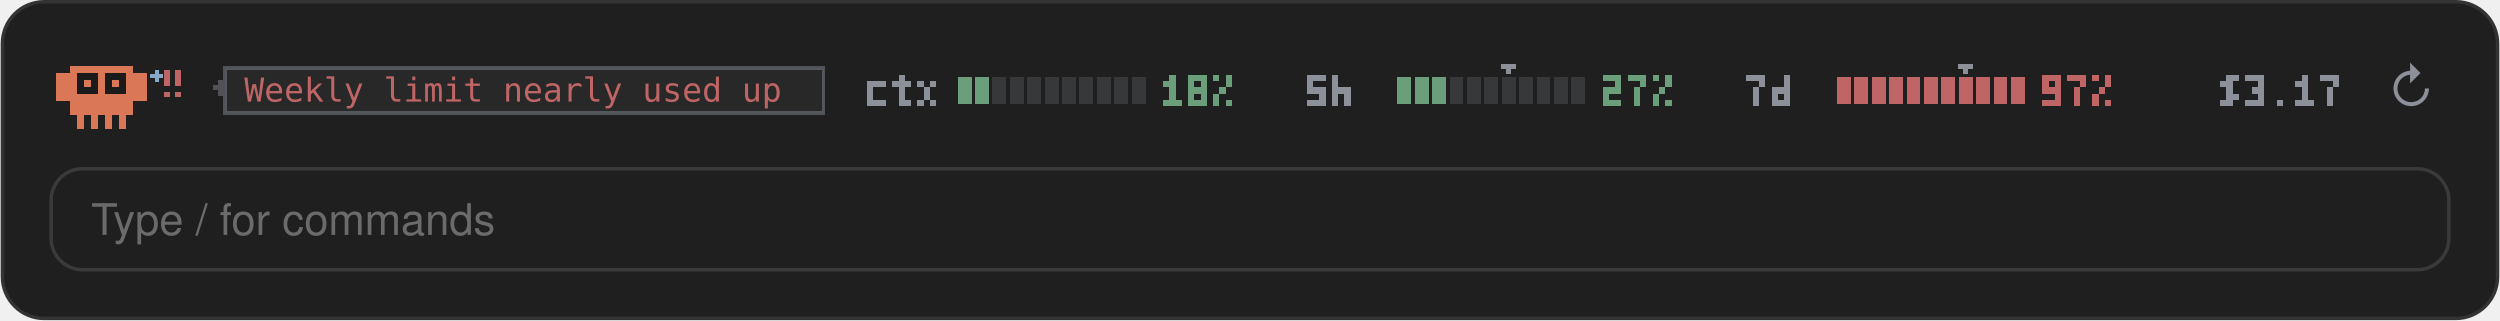
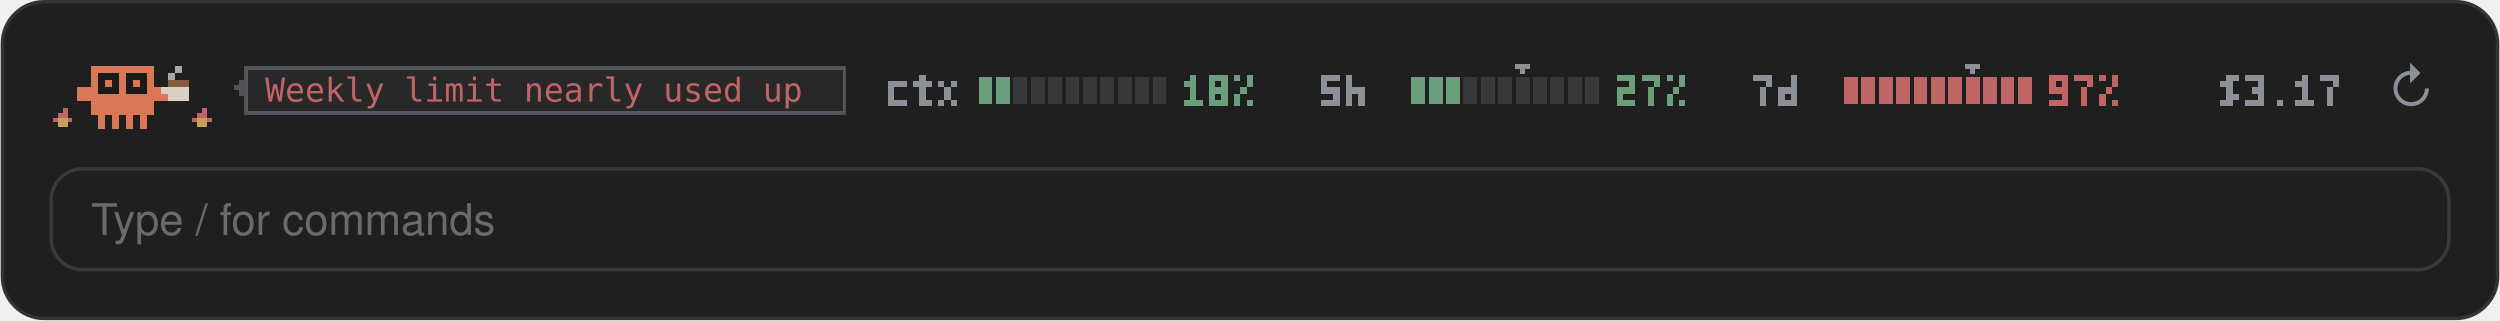
<svg xmlns="http://www.w3.org/2000/svg" width="898" height="115" viewBox="0 0 718 92">
  <rect x="0.5" y="0.5" width="717" height="91" rx="12" fill="#1f1f1f" stroke="#333" />
  <svg x="14" y="14" width="660" height="24" viewBox="0 0 660 24" shape-rendering="crispEdges">
-     <g transform="translate(2 5)">
+     <g transform="translate(8 5)">
+       <path d="M6 14h2v2h-2zM10 14h2v2h-2zM14 14h2v2h-2zM18 14h2v2h-2zM6 16h2v2h-2zM10 16h2v2h-2zM14 16h2v2h-2zM18 16h2v2h-2z" fill="#D97757" />
+       <path d="M4 0h2v2h-2zM6 0h2v2h-2zM8 0h2v2h-2zM10 0h2v2h-2zM12 0h2v2h-2zM14 0h2v2h-2zM16 0h2v2h-2zM18 0h2v2h-2zM20 0h2v2h-2zM4 2h2v2h-2zM6 2h2v2h-2zM8 2h2v2h-2zM10 2h2v2h-2zM12 2h2v2h-2zM14 2h2v2h-2zM16 2h2v2h-2zM18 2h2v2h-2zM20 2h2v2h-2zM4 4h2v2h-2zM6 4h2v2h-2zM8 4h2v2h-2zM10 4h2v2h-2zM12 4h2v2h-2zM14 4h2v2h-2zM16 4h2v2h-2zM18 4h2v2h-2zM20 4h2v2h-2zM4 6h2v2h-2zM6 6h2v2h-2zM8 6h2v2h-2zM10 6h2v2h-2zM12 6h2v2h-2zM14 6h2v2h-2zM16 6h2v2h-2zM18 6h2v2h-2zM20 6h2v2h-2zM4 8h2v2h-2zM6 8h2v2h-2zM8 8h2v2h-2zM10 8h2v2h-2zM12 8h2v2h-2zM14 8h2v2h-2zM16 8h2v2h-2zM18 8h2v2h-2zM20 8h2v2h-2zM4 10h2v2h-2zM6 10h2v2h-2zM8 10h2v2h-2zM10 10h2v2h-2zM12 10h2v2h-2zM14 10h2v2h-2zM16 10h2v2h-2zM18 10h2v2h-2zM20 10h2v2h-2zM4 12h2v2h-2zM6 12h2v2h-2zM8 12h2v2h-2zM10 12h2v2h-2zM12 12h2v2h-2zM14 12h2v2h-2zM16 12h2v2h-2zM18 12h2v2h-2zM20 12h2v2h-2z" fill="#D97757" />
+       <path d="M6 2h2v2h-2zM8 2h2v2h-2zM10 2h2v2h-2zM14 2h2v2h-2zM16 2h2v2h-2zM18 2h2v2h-2zM6 4h2v2h-2zM10 4h2v2h-2zM14 4h2v2h-2zM18 4h2v2h-2zM6 6h2v2h-2zM8 6h2v2h-2zM10 6h2v2h-2zM14 6h2v2h-2zM16 6h2v2h-2zM18 6h2v2h-2z" fill="#1b1b1b" />
+       <path d="M0 6h2v2h-2zM2 6h2v2h-2zM22 6h2v2h-2zM24 6h2v2h-2zM0 8h2v2h-2zM2 8h2v2h-2zM22 8h2v2h-2zM24 8h2v2h-2z" fill="#D97757" />
+       <path d="M26 4h2v2h-2zM28 4h2v2h-2zM30 4h2v2h-2z" fill="#8a5a3c" />
+       <path d="M24 6h2v2h-2zM26 6h2v2h-2zM28 6h2v2h-2zM30 6h2v2h-2zM26 8h2v2h-2zM28 8h2v2h-2zM30 8h2v2h-2z" fill="#d8d0c4" />
      <g>
-         <animateTransform attributeName="transform" type="translate" values="0 0;-1 0;1 0;0 0" keyTimes="0;0.7;0.8;0.9" dur="1.2s" calcMode="discrete" repeatCount="indefinite" />
-         <path d="M4 0h2v2h-2zM6 0h2v2h-2zM8 0h2v2h-2zM10 0h2v2h-2zM12 0h2v2h-2zM14 0h2v2h-2zM16 0h2v2h-2zM18 0h2v2h-2zM20 0h2v2h-2zM4 2h2v2h-2zM6 2h2v2h-2zM8 2h2v2h-2zM10 2h2v2h-2zM12 2h2v2h-2zM14 2h2v2h-2zM16 2h2v2h-2zM18 2h2v2h-2zM20 2h2v2h-2zM4 4h2v2h-2zM6 4h2v2h-2zM8 4h2v2h-2zM10 4h2v2h-2zM12 4h2v2h-2zM14 4h2v2h-2zM16 4h2v2h-2zM18 4h2v2h-2zM20 4h2v2h-2zM4 6h2v2h-2zM6 6h2v2h-2zM8 6h2v2h-2zM10 6h2v2h-2zM12 6h2v2h-2zM14 6h2v2h-2zM16 6h2v2h-2zM18 6h2v2h-2zM20 6h2v2h-2zM4 8h2v2h-2zM6 8h2v2h-2zM8 8h2v2h-2zM10 8h2v2h-2zM12 8h2v2h-2zM14 8h2v2h-2zM16 8h2v2h-2zM18 8h2v2h-2zM20 8h2v2h-2zM4 10h2v2h-2zM6 10h2v2h-2zM8 10h2v2h-2zM10 10h2v2h-2zM12 10h2v2h-2zM14 10h2v2h-2zM16 10h2v2h-2zM18 10h2v2h-2zM20 10h2v2h-2zM4 12h2v2h-2zM6 12h2v2h-2zM8 12h2v2h-2zM10 12h2v2h-2zM12 12h2v2h-2zM14 12h2v2h-2zM16 12h2v2h-2zM18 12h2v2h-2zM20 12h2v2h-2z" fill="#D97757">
-           <animate attributeName="fill" values="#D97757;#c06565" keyTimes="0;0.5" calcMode="discrete" dur="1.6s" repeatCount="indefinite" />
-         </path>
-         <g>
-           <path d="M0 6h2v2h-2zM2 6h2v2h-2zM22 6h2v2h-2zM24 6h2v2h-2zM0 8h2v2h-2zM2 8h2v2h-2zM22 8h2v2h-2zM24 8h2v2h-2z" fill="#D97757" />
-           <animate attributeName="opacity" values="1;0" keyTimes="0;0.5" calcMode="discrete" dur="1.2s" repeatCount="indefinite" />
-         </g>
-         <g>
-           <path d="M0 2h2v2h-2zM2 2h2v2h-2zM22 2h2v2h-2zM24 2h2v2h-2zM0 4h2v2h-2zM2 4h2v2h-2zM22 4h2v2h-2zM24 4h2v2h-2z" fill="#D97757" />
-           <animate attributeName="opacity" values="0;1" keyTimes="0;0.5" calcMode="discrete" dur="1.2s" repeatCount="indefinite" />
-         </g>
-         <path d="M6 14h2v2h-2zM10 14h2v2h-2zM14 14h2v2h-2zM18 14h2v2h-2zM6 16h2v2h-2zM10 16h2v2h-2zM14 16h2v2h-2zM18 16h2v2h-2z" fill="#D97757" />
-         <path d="M6 2h2v2h-2zM8 2h2v2h-2zM10 2h2v2h-2zM14 2h2v2h-2zM16 2h2v2h-2zM18 2h2v2h-2zM6 4h2v2h-2zM10 4h2v2h-2zM14 4h2v2h-2zM18 4h2v2h-2zM6 6h2v2h-2zM8 6h2v2h-2zM10 6h2v2h-2zM14 6h2v2h-2zM16 6h2v2h-2zM18 6h2v2h-2z" fill="#1b1b1b" />
+         <path d="M28 0h2v2h-2zM26 2h2v2h-2z" fill="#a8a8a8" />
+         <animate attributeName="opacity" values="1;0" keyTimes="0;0.5" calcMode="discrete" dur="1.6s" repeatCount="indefinite" />
      </g>
-       <g transform="translate(27 1)">
-         <path d="M1.2 0h1.2v1.2h-1.2zM0 1.2h1.2v1.2h-1.2zM1.2 1.2h1.2v1.2h-1.2zM2.4 1.2h1.2v1.2h-1.2zM1.2 2.4h1.2v1.2h-1.2z" fill="#86a8c4" />
-         <animateTransform attributeName="transform" type="translate" values="27 1;27 4;27 7;27 10" keyTimes="0;0.25;0.5;0.75" calcMode="discrete" dur="3s" begin="0s" repeatCount="indefinite" />
-         <animate attributeName="opacity" values="1;1;1;0" keyTimes="0;0.25;0.5;0.75" calcMode="discrete" dur="3s" begin="0s" repeatCount="indefinite" />
+       <g opacity="0">
+         <path d="M26 0h2v2h-2zM28 2h2v2h-2z" fill="#a8a8a8" />
+         <animate attributeName="opacity" values="0;1" keyTimes="0;0.5" calcMode="discrete" dur="1.6s" repeatCount="indefinite" />
      </g>
-       <g transform="translate(31 1)">
-         <path d="M0 0h1.6v1.6h-1.6zM0 1.6h1.6v1.6h-1.6zM0 3.2h1.6v1.6h-1.6zM0 6.4h1.6v1.6h-1.6zM3.2 0h1.6v1.6h-1.6zM3.2 1.6h1.6v1.6h-1.6zM3.2 3.2h1.6v1.6h-1.6zM3.2 6.4h1.6v1.6h-1.6z" fill="#c06565" />
-         <animate attributeName="opacity" values="1;0" keyTimes="0;0.5" calcMode="discrete" dur="1.2s" repeatCount="indefinite" />
+       <g>
+         <path d="M-4.2 12h1.4v1.4h-1.4zM-5.6 13.4h1.4v1.4h-1.4zM-4.2 13.4h1.4v1.4h-1.4zM-7 14.8h1.4v1.4h-1.4zM-2.8 14.8h1.4v1.4h-1.4z" fill="#c06565" />
+         <path d="M-5.6 14.8h1.4v1.4h-1.4zM-4.2 14.8h1.4v1.4h-1.4zM-5.6 16.2h1.4v1.4h-1.4zM-4.2 16.2h1.4v1.4h-1.4z" fill="#c4a05a" />
+         <animate attributeName="opacity" values="1;0" keyTimes="0;0.5" calcMode="discrete" dur="1s" repeatCount="indefinite" />
+       </g>
+       <g opacity="0">
+         <path d="M-5.6 12h1.4v1.4h-1.4zM-5.6 13.4h1.4v1.4h-1.4zM-4.2 13.4h1.4v1.4h-1.4zM-7 14.8h1.4v1.4h-1.4zM-2.8 14.8h1.4v1.4h-1.4z" fill="#c06565" />
+         <path d="M-5.6 14.8h1.4v1.4h-1.4zM-4.2 14.8h1.4v1.4h-1.4zM-5.6 16.2h1.4v1.4h-1.4zM-4.2 16.2h1.4v1.4h-1.4z" fill="#c4a05a" />
+         <animate attributeName="opacity" values="0;1" keyTimes="0;0.5" calcMode="discrete" dur="1s" repeatCount="indefinite" />
+       </g>
+       <g>
+         <path d="M35.8 12h1.4v1.4h-1.4zM34.4 13.4h1.4v1.4h-1.4zM35.8 13.4h1.4v1.4h-1.4zM33 14.8h1.4v1.4h-1.4zM37.2 14.8h1.4v1.4h-1.4z" fill="#c06565" />
+         <path d="M34.4 14.8h1.4v1.4h-1.4zM35.8 14.8h1.4v1.4h-1.4zM34.4 16.2h1.4v1.4h-1.4zM35.8 16.2h1.4v1.4h-1.4z" fill="#c4a05a" />
+         <animate attributeName="opacity" values="1;0" keyTimes="0;0.5" calcMode="discrete" dur="1s" repeatCount="indefinite" />
+       </g>
+       <g opacity="0">
+         <path d="M34.4 12h1.4v1.4h-1.4zM34.4 13.4h1.4v1.4h-1.4zM35.8 13.4h1.4v1.4h-1.4zM33 14.8h1.4v1.4h-1.4zM37.2 14.8h1.4v1.4h-1.4z" fill="#c06565" />
+         <path d="M34.4 14.8h1.4v1.4h-1.4zM35.8 14.8h1.4v1.4h-1.4zM34.4 16.2h1.4v1.4h-1.4zM35.8 16.2h1.4v1.4h-1.4z" fill="#c4a05a" />
+         <animate attributeName="opacity" values="0;1" keyTimes="0;0.5" calcMode="discrete" dur="1s" repeatCount="indefinite" />
      </g>
    </g>
-     <g transform="translate(50 0)">
+     <g transform="translate(56 0)">
      <path d="M-1.5 9h1.5v1.5h-1.5zM-3 10.5h1.5v1.5h-1.5zM-1.5 10.5h1.5v1.5h-1.5zM-1.5 12h1.5v1.5h-1.5z" fill="#8b9099" opacity="0.45" />
      <rect x="0.5" y="5.5" width="172" height="13" fill="#8b9099" fill-opacity="0.08" stroke="#8b9099" stroke-opacity="0.45" />
      <text x="6" y="15.2" fill="#c06565" style="font: 500 9.5px ui-monospace, SFMono-Regular, Menlo, monospace">Weekly limit nearly used up</text>
    </g>
-     <g transform="translate(235 0)">
+     <g transform="translate(241 0)">
      <path d="M0 9.3h1.8v1.8h-1.8zM1.8 9.3h1.8v1.8h-1.8zM3.6 9.3h1.8v1.8h-1.8zM0 11.1h1.8v1.8h-1.8zM0 12.9h1.8v1.8h-1.8zM0 14.7h1.8v1.8h-1.8zM1.8 14.7h1.8v1.8h-1.8zM3.6 14.7h1.8v1.8h-1.8zM9 7.5h1.8v1.8h-1.8zM7.2 9.3h1.8v1.8h-1.8zM9 9.3h1.8v1.8h-1.8zM10.8 9.3h1.8v1.8h-1.8zM9 11.1h1.8v1.8h-1.8zM9 12.9h1.8v1.8h-1.8zM9 14.7h1.8v1.8h-1.8zM10.8 14.7h1.8v1.8h-1.8zM14.4 9.3h1.8v1.8h-1.8zM18 9.3h1.8v1.8h-1.8zM16.2 11.1h1.8v1.8h-1.8zM16.2 12.9h1.8v1.8h-1.8zM14.4 14.7h1.8v1.8h-1.8zM18 14.7h1.8v1.8h-1.8z" fill="#8b9099" />
      <g transform="translate(26 0)">
        <path d="M10 8h4v8h-4zM15 8h4v8h-4zM20 8h4v8h-4zM25 8h4v8h-4zM30 8h4v8h-4zM35 8h4v8h-4zM40 8h4v8h-4zM45 8h4v8h-4zM50 8h4v8h-4z" fill="#8b9099" opacity="0.22" />
        <path d="M0 8h4v8h-4zM5 8h4v8h-4z" fill="#6b9e7a" />
        <path d="M0 8h4v8h-4z" fill="#fff" opacity="0">
          <animate attributeName="opacity" values="0;0.45;0" keyTimes="0;0.33;0.67" calcMode="discrete" dur="360ms" fill="freeze" />
        </path>
        <path d="M5 8h4v8h-4z" fill="#fff" opacity="0">
          <animate attributeName="opacity" values="0;0.45;0" keyTimes="0;0.38;0.69" calcMode="discrete" dur="390ms" fill="freeze" />
        </path>
        <path d="M5 8h4v8h-4z" fill="#fff" opacity="0">
          <animate attributeName="opacity" values="0;0.25" keyTimes="0;0.5" calcMode="discrete" dur="2s" repeatCount="indefinite" />
        </path>
      </g>
      <path d="M86.8 7.5h1.8v1.8h-1.8zM85 9.3h1.8v1.8h-1.8zM86.8 9.3h1.8v1.8h-1.8zM86.8 11.1h1.8v1.8h-1.8zM86.8 12.9h1.8v1.8h-1.8zM85 14.7h1.8v1.8h-1.8zM86.8 14.7h1.8v1.8h-1.8zM88.6 14.7h1.8v1.8h-1.8zM92.2 7.5h1.8v1.8h-1.8zM94 7.5h1.8v1.8h-1.8zM95.8 7.5h1.8v1.8h-1.8zM92.2 9.3h1.8v1.8h-1.8zM95.8 9.3h1.8v1.8h-1.8zM92.2 11.1h1.8v1.8h-1.8zM94 11.1h1.8v1.8h-1.8zM95.8 11.1h1.8v1.8h-1.8zM92.2 12.9h1.8v1.8h-1.8zM95.8 12.9h1.8v1.8h-1.8zM92.2 14.7h1.8v1.8h-1.8zM94 14.7h1.8v1.8h-1.8zM95.8 14.7h1.8v1.8h-1.8zM99.4 7.5h1.8v1.8h-1.8zM103 7.5h1.8v1.8h-1.8zM103 9.3h1.8v1.8h-1.8zM101.2 11.1h1.8v1.8h-1.8zM99.4 12.9h1.8v1.8h-1.8zM99.4 14.7h1.8v1.8h-1.8zM103 14.7h1.8v1.8h-1.8z" fill="#6b9e7a" />
    </g>
-     <g transform="translate(361.33 0)">
+     <g transform="translate(365.33 0)">
      <path d="M0 7.5h1.8v1.8h-1.8zM1.8 7.5h1.8v1.8h-1.8zM3.6 7.5h1.8v1.8h-1.8zM0 9.3h1.8v1.8h-1.8zM0 11.1h1.8v1.8h-1.8zM1.8 11.1h1.8v1.8h-1.8zM3.6 11.1h1.8v1.8h-1.8zM3.6 12.9h1.8v1.8h-1.8zM0 14.7h1.8v1.8h-1.8zM1.8 14.7h1.8v1.8h-1.8zM3.6 14.7h1.8v1.8h-1.8zM7.2 7.5h1.8v1.8h-1.8zM7.2 9.3h1.8v1.8h-1.8zM7.2 11.1h1.8v1.8h-1.8zM9 11.1h1.8v1.8h-1.8zM10.8 11.1h1.8v1.8h-1.8zM7.2 12.9h1.8v1.8h-1.8zM10.8 12.9h1.8v1.8h-1.8zM7.2 14.7h1.8v1.8h-1.8zM10.8 14.7h1.8v1.8h-1.8z" fill="#8b9099" />
      <g transform="translate(26 0)">
        <path d="M15 8h4v8h-4zM20 8h4v8h-4zM25 8h4v8h-4zM30 8h4v8h-4zM35 8h4v8h-4zM40 8h4v8h-4zM45 8h4v8h-4zM50 8h4v8h-4z" fill="#8b9099" opacity="0.22" />
        <path d="M0 8h4v8h-4zM5 8h4v8h-4zM10 8h4v8h-4z" fill="#6b9e7a" />
        <path d="M0 8h4v8h-4z" fill="#fff" opacity="0">
          <animate attributeName="opacity" values="0;0.45;0" keyTimes="0;0.52;0.76" calcMode="discrete" dur="500ms" fill="freeze" />
        </path>
        <path d="M5 8h4v8h-4z" fill="#fff" opacity="0">
          <animate attributeName="opacity" values="0;0.45;0" keyTimes="0;0.55;0.77" calcMode="discrete" dur="530ms" fill="freeze" />
        </path>
        <path d="M10 8h4v8h-4z" fill="#fff" opacity="0">
          <animate attributeName="opacity" values="0;0.45;0" keyTimes="0;0.57;0.79" calcMode="discrete" dur="560ms" fill="freeze" />
        </path>
        <path d="M10 8h4v8h-4z" fill="#fff" opacity="0">
          <animate attributeName="opacity" values="0;0.25" keyTimes="0;0.5" calcMode="discrete" dur="2s" repeatCount="indefinite" />
        </path>
        <path d="M29.9 4.4h1.4v1.4h-1.4zM31.3 4.4h1.4v1.4h-1.4zM32.7 4.4h1.4v1.4h-1.4zM31.3 5.8h1.4v1.4h-1.4z" fill="#8b9099" />
      </g>
      <path d="M85 7.5h1.8v1.8h-1.8zM86.8 7.5h1.8v1.8h-1.8zM88.6 7.5h1.8v1.8h-1.8zM88.6 9.3h1.8v1.8h-1.8zM85 11.1h1.8v1.8h-1.8zM86.8 11.1h1.8v1.8h-1.8zM88.6 11.1h1.8v1.8h-1.8zM85 12.9h1.8v1.8h-1.8zM85 14.7h1.8v1.8h-1.8zM86.8 14.7h1.8v1.8h-1.8zM88.6 14.7h1.8v1.8h-1.8zM92.2 7.5h1.8v1.8h-1.8zM94 7.5h1.8v1.8h-1.8zM95.8 7.5h1.8v1.8h-1.8zM95.8 9.3h1.8v1.8h-1.8zM94 11.1h1.8v1.8h-1.8zM94 12.9h1.8v1.8h-1.8zM94 14.7h1.8v1.8h-1.8zM99.4 7.5h1.8v1.8h-1.8zM103 7.5h1.8v1.8h-1.8zM103 9.3h1.8v1.8h-1.8zM101.2 11.1h1.8v1.8h-1.8zM99.4 12.9h1.8v1.8h-1.8zM99.4 14.7h1.8v1.8h-1.8zM103 14.7h1.8v1.8h-1.8z" fill="#6b9e7a" />
    </g>
-     <g transform="translate(487.67 0)">
+     <g transform="translate(489.67 0)">
      <path d="M0 7.5h1.8v1.8h-1.8zM1.8 7.5h1.8v1.8h-1.8zM3.6 7.5h1.8v1.8h-1.8zM3.6 9.3h1.8v1.8h-1.8zM1.8 11.1h1.8v1.8h-1.8zM1.8 12.9h1.8v1.8h-1.8zM1.8 14.7h1.8v1.8h-1.8zM10.8 7.5h1.8v1.8h-1.8zM10.8 9.3h1.8v1.8h-1.8zM7.2 11.1h1.8v1.8h-1.8zM9 11.1h1.8v1.8h-1.8zM10.8 11.1h1.8v1.8h-1.8zM7.2 12.9h1.8v1.8h-1.8zM10.8 12.9h1.8v1.8h-1.8zM7.2 14.7h1.8v1.8h-1.8zM9 14.7h1.8v1.8h-1.8zM10.8 14.7h1.8v1.8h-1.8z" fill="#8b9099" />
      <g transform="translate(26 0)">
        <path d="" fill="#8b9099" opacity="0.22" />
        <path d="M0 8h4v8h-4zM5 8h4v8h-4zM10 8h4v8h-4zM15 8h4v8h-4zM20 8h4v8h-4zM25 8h4v8h-4zM30 8h4v8h-4zM35 8h4v8h-4zM40 8h4v8h-4zM45 8h4v8h-4zM50 8h4v8h-4z" fill="#c06565" />
        <path d="M0 8h4v8h-4z" fill="#fff" opacity="0">
          <animate attributeName="opacity" values="0;0.45;0" keyTimes="0;0.63;0.81" calcMode="discrete" dur="640ms" fill="freeze" />
        </path>
        <path d="M5 8h4v8h-4z" fill="#fff" opacity="0">
          <animate attributeName="opacity" values="0;0.45;0" keyTimes="0;0.64;0.82" calcMode="discrete" dur="670ms" fill="freeze" />
        </path>
        <path d="M10 8h4v8h-4z" fill="#fff" opacity="0">
          <animate attributeName="opacity" values="0;0.45;0" keyTimes="0;0.66;0.83" calcMode="discrete" dur="700ms" fill="freeze" />
        </path>
        <path d="M15 8h4v8h-4z" fill="#fff" opacity="0">
          <animate attributeName="opacity" values="0;0.45;0" keyTimes="0;0.67;0.84" calcMode="discrete" dur="730ms" fill="freeze" />
        </path>
        <path d="M20 8h4v8h-4z" fill="#fff" opacity="0">
          <animate attributeName="opacity" values="0;0.45;0" keyTimes="0;0.68;0.84" calcMode="discrete" dur="760ms" fill="freeze" />
        </path>
        <path d="M25 8h4v8h-4z" fill="#fff" opacity="0">
          <animate attributeName="opacity" values="0;0.45;0" keyTimes="0;0.7;0.85" calcMode="discrete" dur="790ms" fill="freeze" />
        </path>
        <path d="M30 8h4v8h-4z" fill="#fff" opacity="0">
          <animate attributeName="opacity" values="0;0.45;0" keyTimes="0;0.71;0.85" calcMode="discrete" dur="820ms" fill="freeze" />
        </path>
        <path d="M35 8h4v8h-4z" fill="#fff" opacity="0">
          <animate attributeName="opacity" values="0;0.45;0" keyTimes="0;0.72;0.86" calcMode="discrete" dur="850ms" fill="freeze" />
        </path>
        <path d="M40 8h4v8h-4z" fill="#fff" opacity="0">
          <animate attributeName="opacity" values="0;0.45;0" keyTimes="0;0.73;0.86" calcMode="discrete" dur="880ms" fill="freeze" />
        </path>
        <path d="M45 8h4v8h-4z" fill="#fff" opacity="0">
          <animate attributeName="opacity" values="0;0.45;0" keyTimes="0;0.74;0.87" calcMode="discrete" dur="910ms" fill="freeze" />
        </path>
        <path d="M50 8h4v8h-4z" fill="#fff" opacity="0">
          <animate attributeName="opacity" values="0;0.45;0" keyTimes="0;0.74;0.87" calcMode="discrete" dur="940ms" fill="freeze" />
        </path>
        <path d="M50 8h4v8h-4z" fill="#fff" opacity="0">
          <animate attributeName="opacity" values="0;0.25" keyTimes="0;0.5" calcMode="discrete" dur="1.2s" repeatCount="indefinite" />
        </path>
        <path d="M34.9 4.4h1.4v1.4h-1.4zM36.3 4.4h1.4v1.4h-1.4zM37.7 4.4h1.4v1.4h-1.4zM36.3 5.8h1.4v1.4h-1.4z" fill="#8b9099" />
      </g>
      <path d="M85 7.5h1.8v1.8h-1.8zM86.8 7.5h1.8v1.8h-1.8zM88.6 7.5h1.8v1.8h-1.8zM85 9.3h1.8v1.8h-1.8zM88.6 9.3h1.8v1.8h-1.8zM85 11.1h1.8v1.8h-1.8zM86.8 11.1h1.8v1.8h-1.8zM88.6 11.1h1.8v1.8h-1.8zM88.6 12.9h1.8v1.8h-1.8zM85 14.7h1.8v1.8h-1.8zM86.8 14.7h1.8v1.8h-1.8zM88.6 14.7h1.8v1.8h-1.8zM92.2 7.5h1.8v1.8h-1.8zM94 7.5h1.8v1.8h-1.8zM95.8 7.5h1.8v1.8h-1.8zM95.8 9.3h1.8v1.8h-1.8zM94 11.1h1.8v1.8h-1.8zM94 12.9h1.8v1.8h-1.8zM94 14.7h1.8v1.8h-1.8zM99.4 7.5h1.8v1.8h-1.8zM103 7.5h1.8v1.8h-1.8zM103 9.3h1.8v1.8h-1.8zM101.2 11.1h1.8v1.8h-1.8zM99.4 12.9h1.8v1.8h-1.8zM99.4 14.7h1.8v1.8h-1.8zM103 14.7h1.8v1.8h-1.8z" fill="#c06565" />
    </g>
    <path d="M625.6 7.5h1.8v1.8h-1.8zM627.4 7.5h1.8v1.8h-1.8zM623.8 9.3h1.8v1.8h-1.8zM625.6 9.3h1.8v1.8h-1.8zM625.6 11.1h1.8v1.8h-1.8zM625.6 12.9h1.8v1.8h-1.8zM627.4 12.9h1.8v1.8h-1.8zM623.8 14.7h1.8v1.8h-1.8zM625.6 14.7h1.8v1.8h-1.8zM631 7.5h1.8v1.8h-1.8zM632.8 7.5h1.8v1.8h-1.8zM634.6 7.5h1.8v1.8h-1.8zM634.6 9.3h1.8v1.8h-1.8zM632.8 11.1h1.8v1.8h-1.8zM634.6 11.1h1.8v1.8h-1.8zM634.6 12.9h1.8v1.8h-1.8zM631 14.7h1.8v1.8h-1.8zM632.8 14.7h1.8v1.8h-1.8zM634.6 14.7h1.8v1.8h-1.8zM640 14.7h1.8v1.8h-1.8zM647.2 7.5h1.8v1.8h-1.8zM645.4 9.3h1.8v1.8h-1.8zM647.2 9.3h1.8v1.8h-1.8zM647.2 11.1h1.8v1.8h-1.8zM647.2 12.9h1.8v1.8h-1.8zM645.4 14.7h1.8v1.8h-1.8zM647.2 14.7h1.8v1.8h-1.8zM649 14.7h1.8v1.8h-1.8zM652.6 7.5h1.8v1.8h-1.8zM654.4 7.5h1.8v1.8h-1.8zM656.2 7.5h1.8v1.8h-1.8zM656.2 9.3h1.8v1.8h-1.8zM654.4 11.1h1.8v1.8h-1.8zM654.4 12.9h1.8v1.8h-1.8zM654.4 14.7h1.8v1.8h-1.8z" fill="#8b9099" />
  </svg>
  <text x="686" y="30.5" fill="#8b9099" style="font: 14px -apple-system, 'Segoe UI', Helvetica, Arial, sans-serif">↻</text>
  <rect x="14.5" y="48.5" width="689" height="29" rx="9" fill="none" stroke="#3a3a3a" />
  <text x="26" y="67.5" fill="#6b6b6b" style="font: 12.5px -apple-system, 'Segoe UI', Helvetica, Arial, sans-serif">Type / for commands</text>
</svg>
